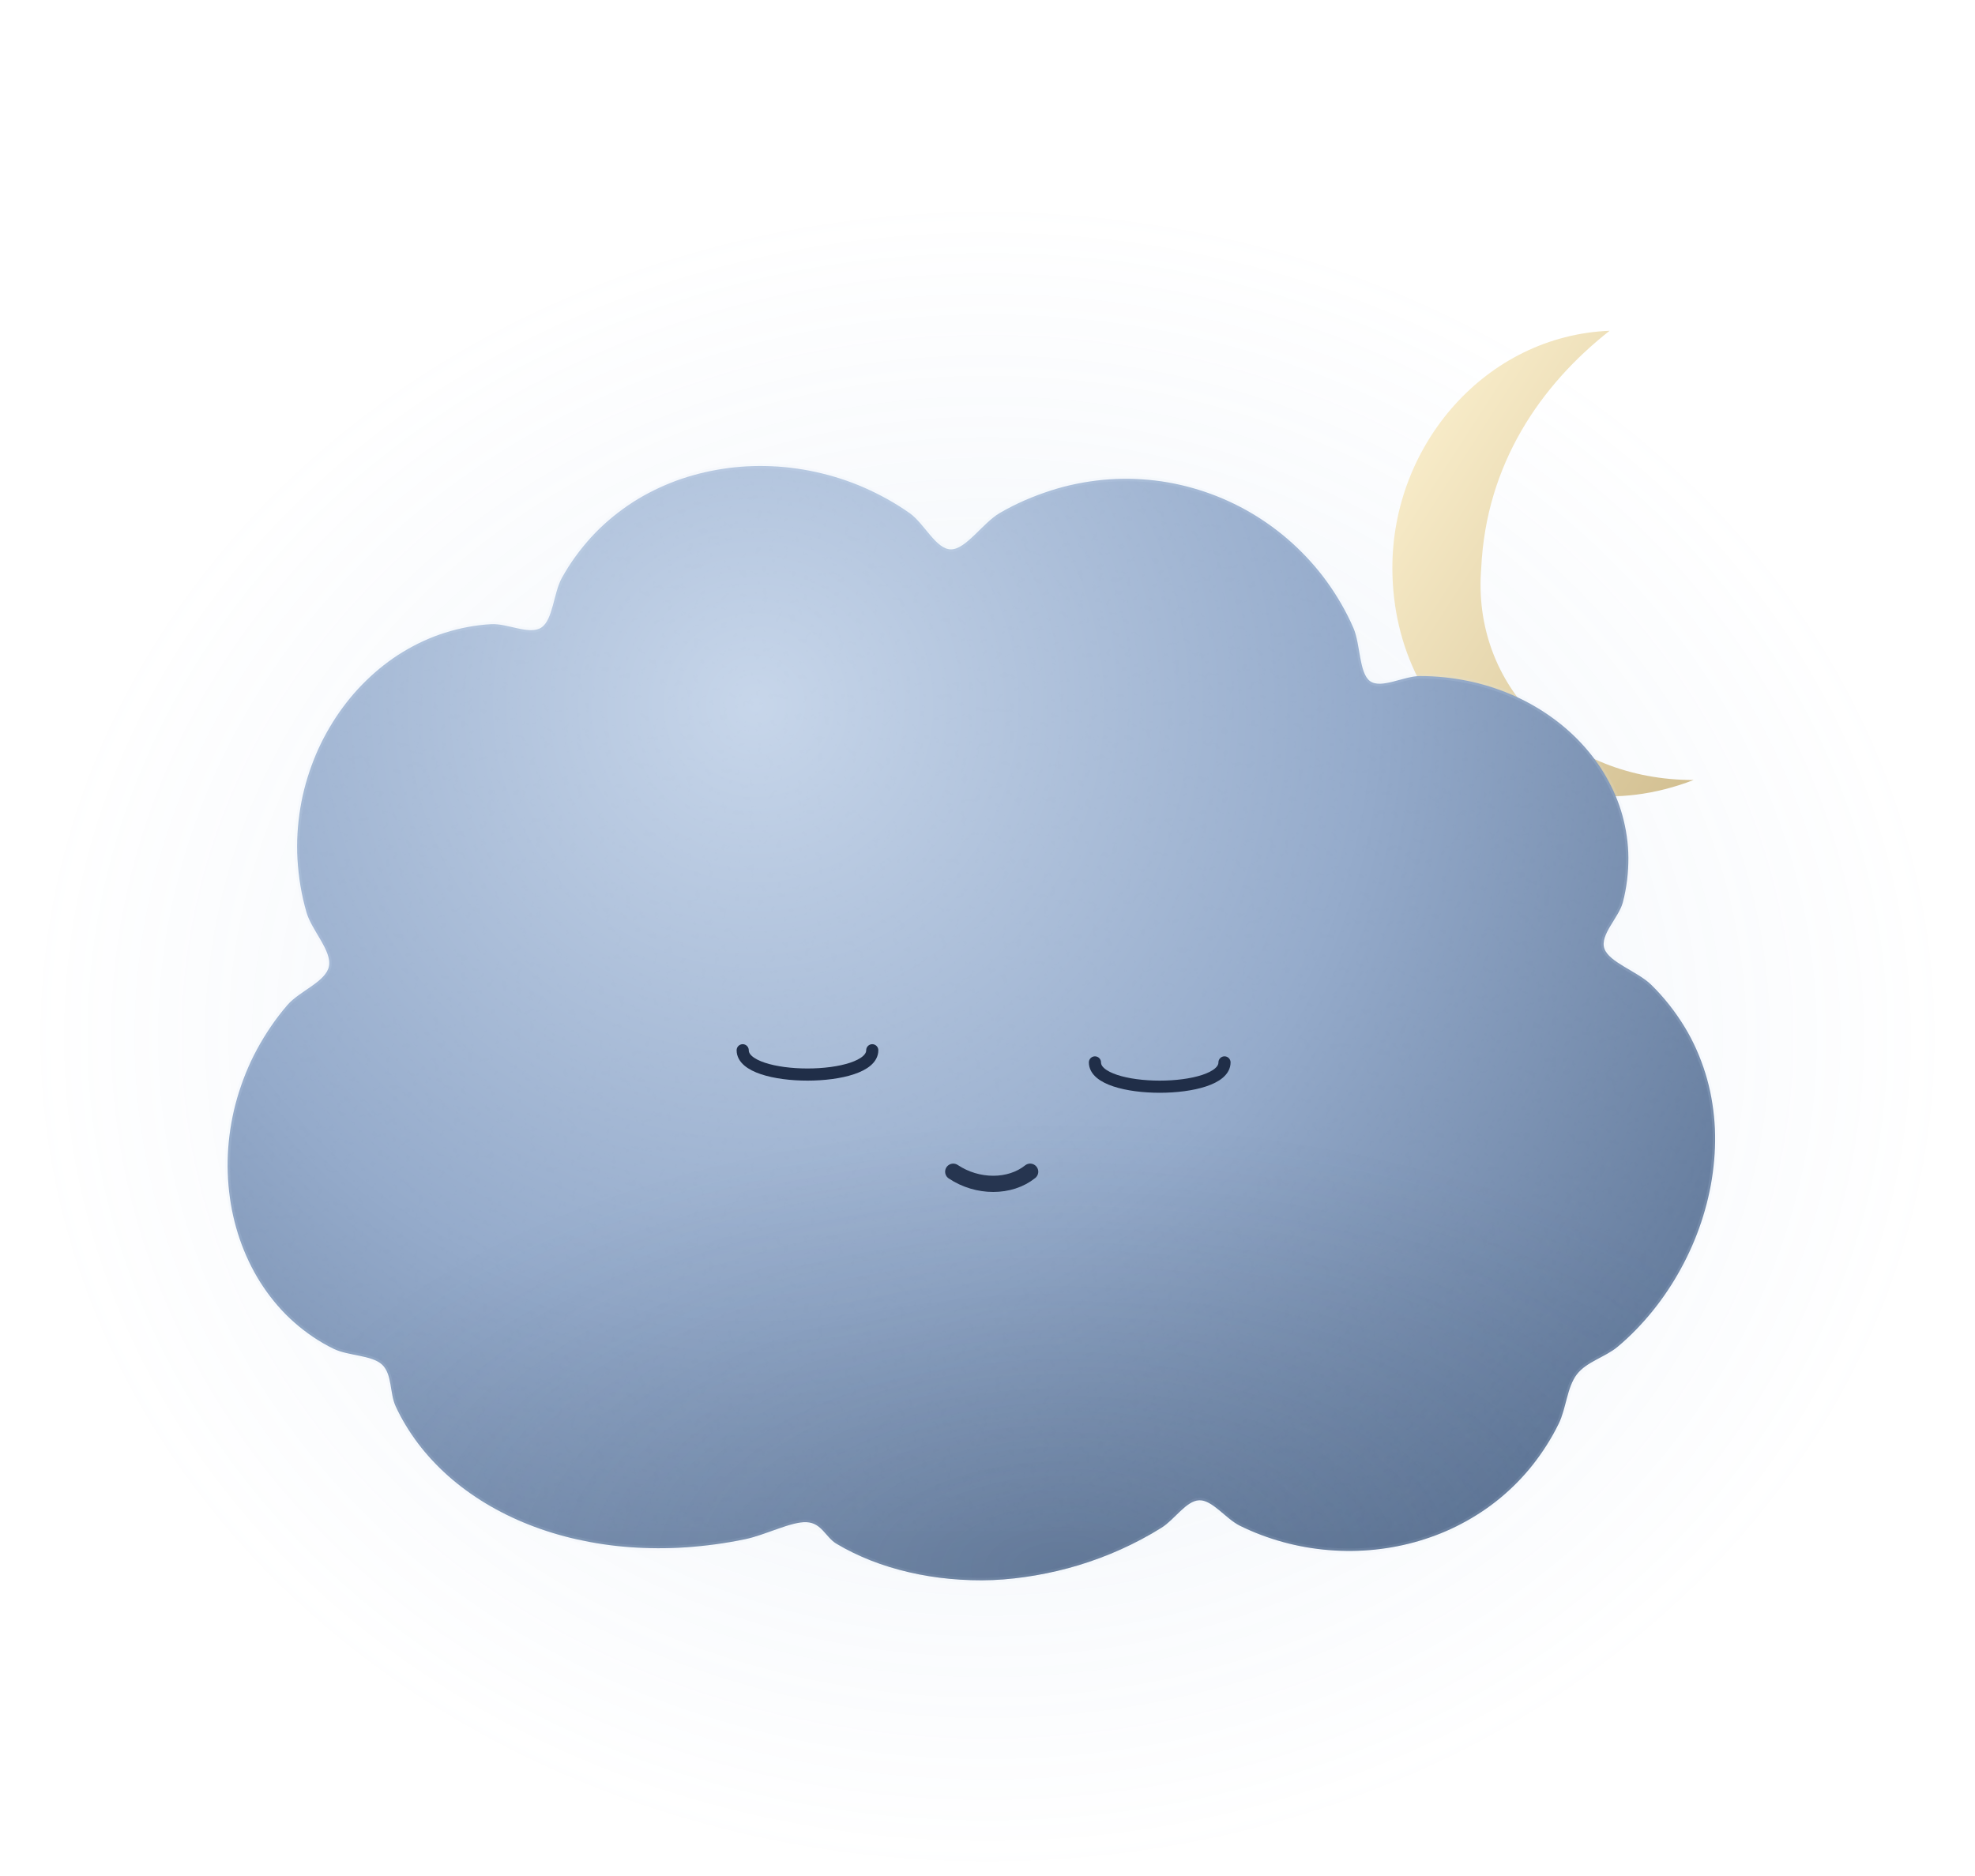
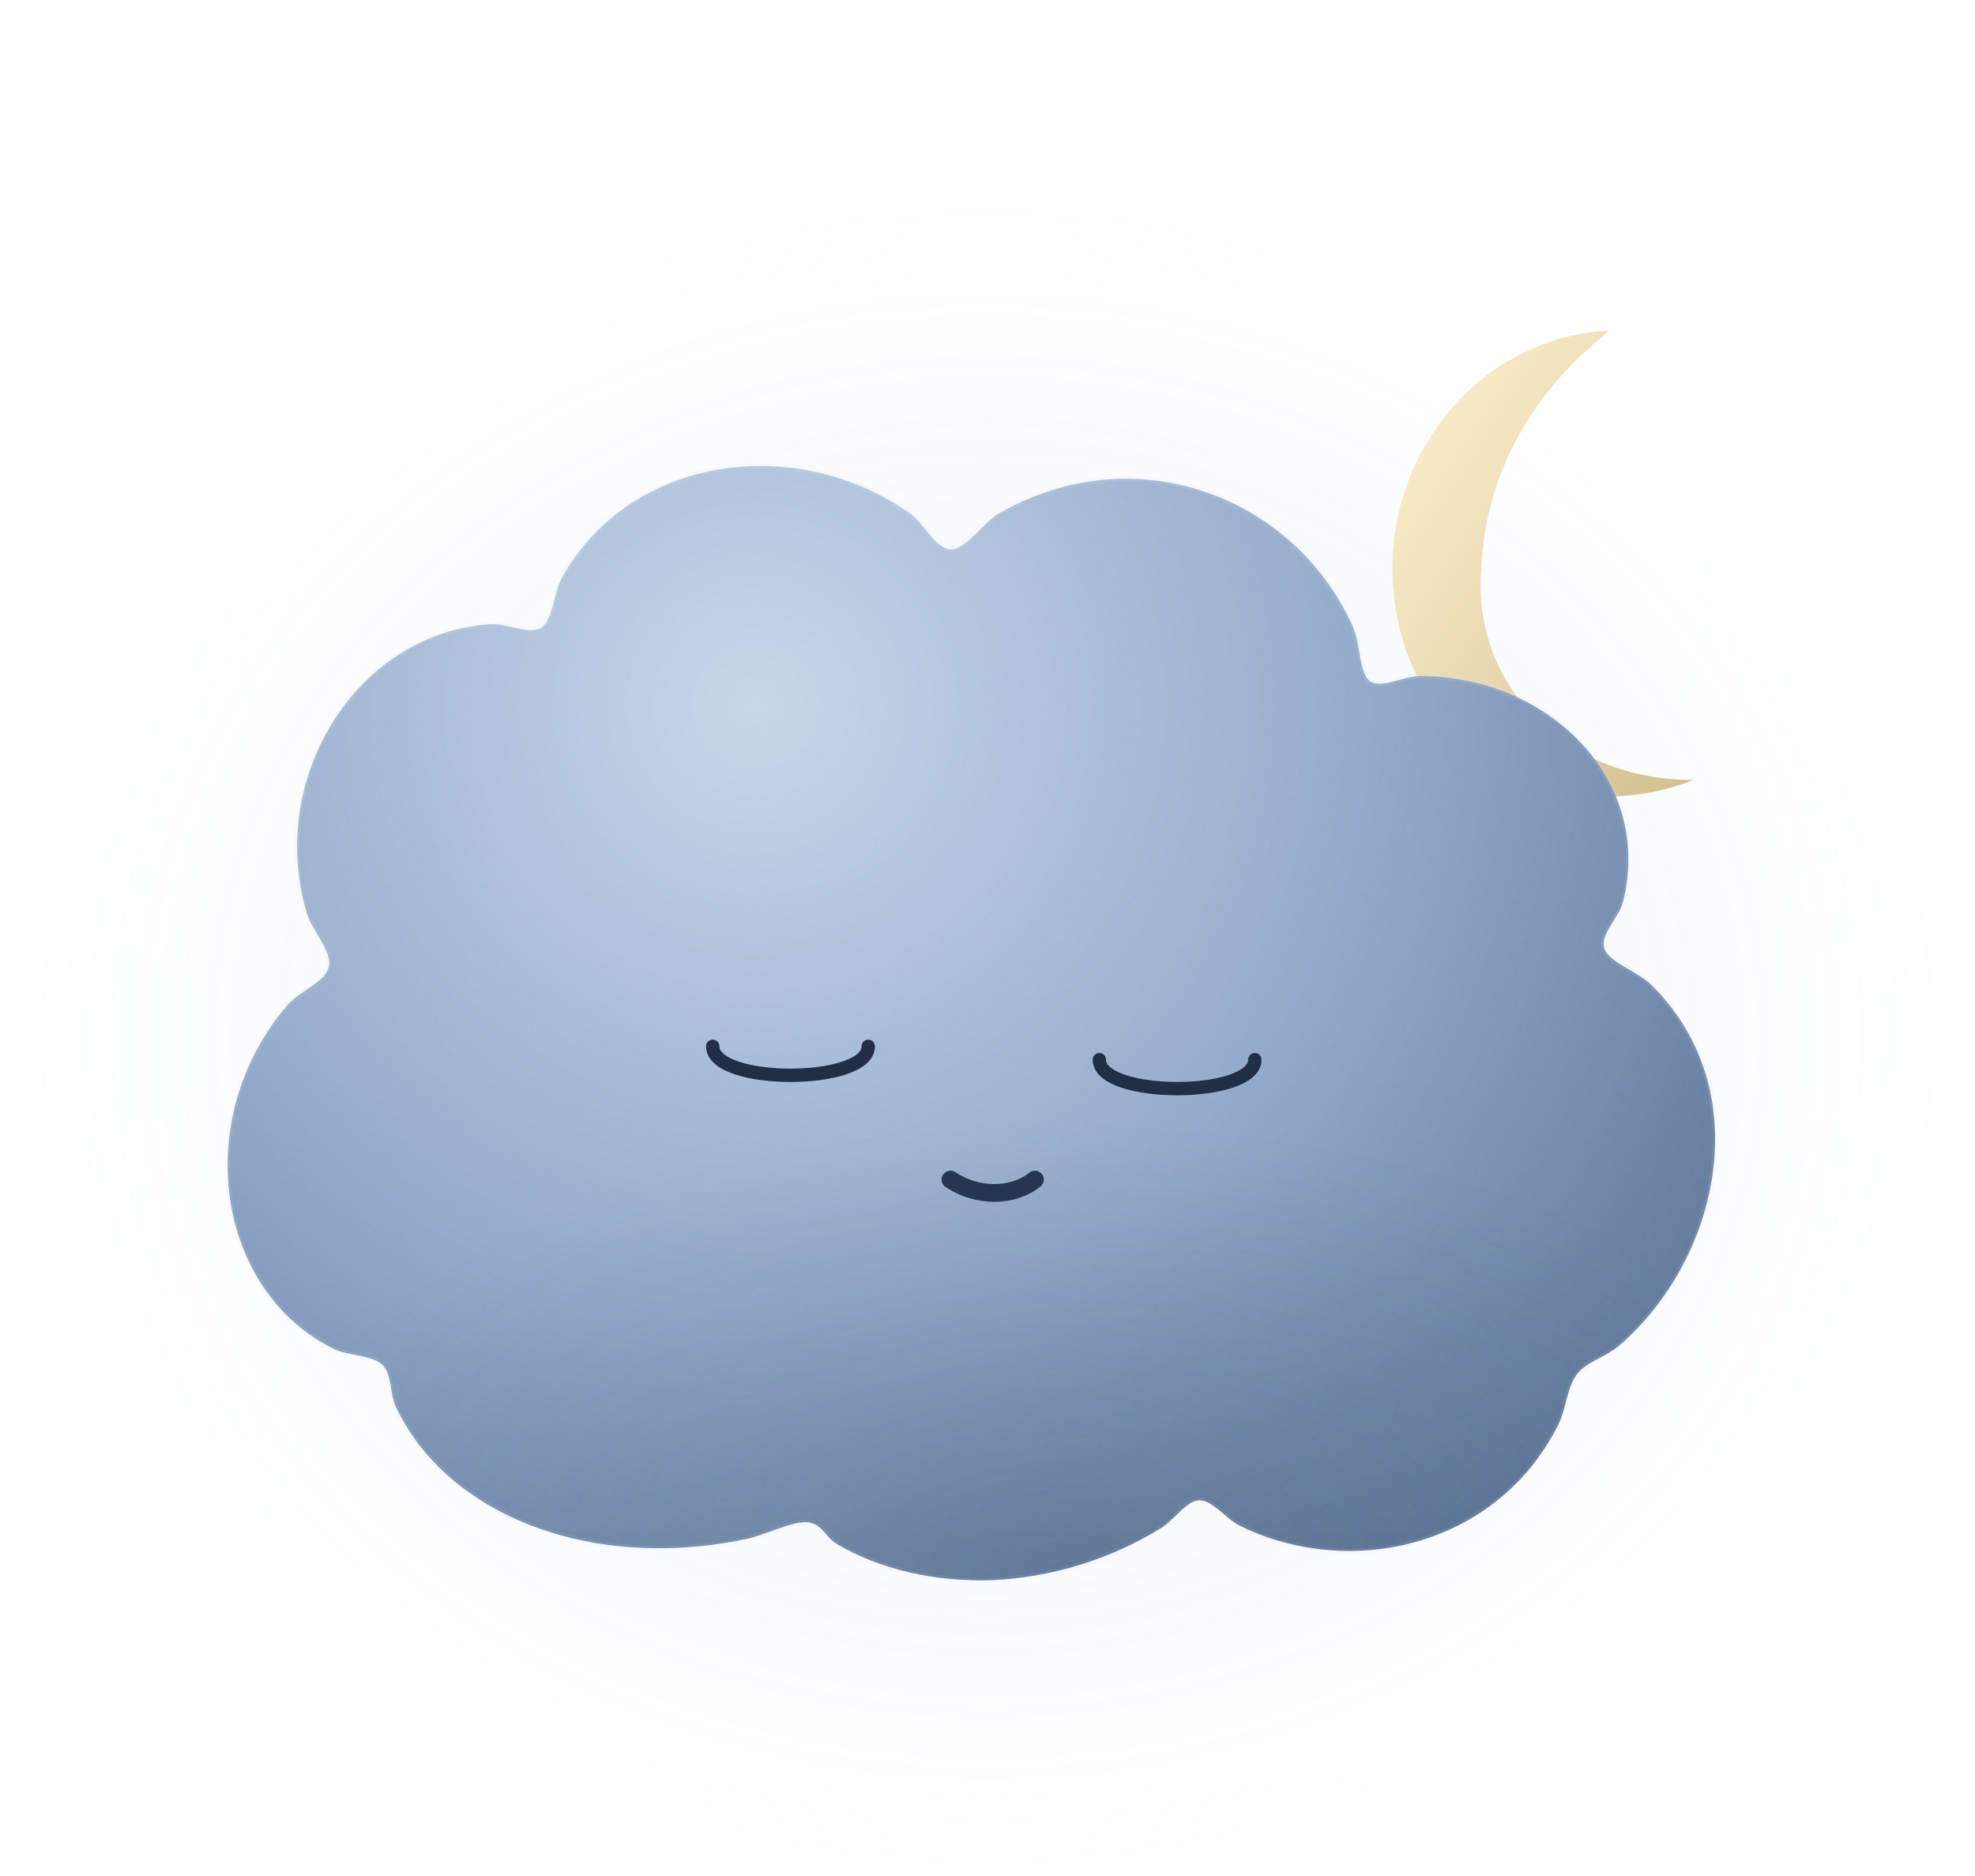
<svg xmlns="http://www.w3.org/2000/svg" viewBox="0 0 400 380" fill="none">
  <defs>
-     <style>.low-light-texture{mix-blend-mode:soft-light}</style>
+     <style>
+       .low-light-texture {
+         mix-blend-mode: soft-light;
+       }
+     </style>
    <radialGradient id="first-body" gradientUnits="userSpaceOnUse" cx="153.06" cy="142.81" r="225">
      <stop stop-color="#c6d5e9" />
      <stop offset=".55" stop-color="#94aaca" />
      <stop offset="1" stop-color="#637a9b" />
    </radialGradient>
    <radialGradient id="first-halo">
      <stop stop-color="#8daeda" stop-opacity=".16" />
      <stop offset="1" stop-color="#8daeda" stop-opacity="0" />
    </radialGradient>
    <linearGradient id="first-moon" x1="0" y1="0" x2="1" y2="1">
      <stop stop-color="#fff4d3" />
      <stop offset="1" stop-color="#d2bf91" />
    </linearGradient>
    <radialGradient id="first-shade">
      <stop stop-color="#233854" stop-opacity=".24" />
      <stop offset="1" stop-color="#233854" stop-opacity="0" />
    </radialGradient>
    <clipPath id="first-clip">
      <path class="low-light-outline" d="M77.36 276.4C75.28 274.48 70.58 274.66 67.62 273.24C64.66 271.81 61.97 269.95 59.59 267.86C57.21 265.77 55.11 263.31 53.34 260.69C51.57 258.07 50.09 255.14 48.96 252.13C47.83 249.12 47.01 245.87 46.56 242.61C46.1 239.34 45.98 235.92 46.22 232.55C46.47 229.18 47.07 225.72 48.04 222.39C49.01 219.06 50.34 215.71 52.04 212.57C53.74 209.43 55.81 206.34 58.24 203.54C60.67 200.74 65.98 198.86 66.62 195.75C67.26 192.64 63.15 188.47 62.09 184.86C61.03 181.24 60.46 177.59 60.25 174.06C60.04 170.53 60.28 167.01 60.83 163.65C61.38 160.3 62.32 157.02 63.53 153.95C64.73 150.88 66.29 147.93 68.06 145.25C69.83 142.57 71.9 140.05 74.16 137.86C76.41 135.66 78.92 133.68 81.58 132.07C84.23 130.46 87.11 129.11 90.1 128.17C93.09 127.23 96.26 126.6 99.52 126.43C102.77 126.25 107.25 128.68 109.63 127.12C112.01 125.55 112.11 120.1 113.8 117.05C115.49 114 117.52 111.25 119.75 108.8C121.98 106.36 124.51 104.22 127.17 102.39C129.84 100.56 132.76 99.04 135.75 97.84C138.75 96.63 141.95 95.74 145.17 95.17C148.39 94.59 151.75 94.33 155.08 94.4C158.41 94.47 161.82 94.86 165.14 95.59C168.46 96.31 171.8 97.36 174.99 98.76C178.18 100.16 181.34 101.89 184.27 103.97C187.21 106.06 189.58 111.29 192.61 111.28C195.63 111.28 199.03 105.95 202.41 103.96C205.78 101.97 209.34 100.48 212.85 99.35C216.36 98.22 219.94 97.53 223.45 97.19C226.97 96.86 230.51 96.93 233.93 97.33C237.35 97.73 240.75 98.52 243.99 99.61C247.22 100.7 250.39 102.14 253.34 103.87C256.29 105.6 259.13 107.67 261.69 109.99C264.25 112.31 266.65 114.94 268.72 117.8C270.79 120.67 272.64 123.82 274.1 127.18C275.56 130.54 275.24 136.34 277.48 137.97C279.73 139.59 284.29 136.95 287.56 136.94C290.83 136.93 294.06 137.28 297.12 137.89C300.17 138.5 303.15 139.44 305.92 140.61C308.68 141.78 311.33 143.25 313.72 144.91C316.12 146.57 318.35 148.49 320.28 150.57C322.22 152.66 323.95 154.97 325.33 157.41C326.72 159.85 327.85 162.48 328.6 165.2C329.34 167.92 329.79 170.81 329.8 173.74C329.81 176.67 329.48 179.73 328.67 182.8C327.86 185.87 323.98 189.37 324.94 192.15C325.89 194.92 331.69 196.8 334.39 199.44C337.1 202.08 339.33 204.98 341.17 207.98C343 210.97 344.39 214.18 345.4 217.42C346.41 220.65 347 224.04 347.25 227.4C347.5 230.76 347.34 234.21 346.89 237.57C346.44 240.94 345.63 244.33 344.55 247.57C343.47 250.81 342.06 254.02 340.42 257.01C338.78 260.01 336.85 262.91 334.72 265.54C332.59 268.17 330.21 270.64 327.65 272.78C325.09 274.93 321.35 275.8 319.36 278.4C317.37 280.99 317.2 285.3 315.7 288.36C314.21 291.42 312.4 294.21 310.41 296.74C308.42 299.26 306.16 301.52 303.77 303.5C301.37 305.48 298.75 307.19 296.04 308.62C293.34 310.06 290.45 311.21 287.52 312.09C284.59 312.97 281.52 313.57 278.46 313.89C275.41 314.21 272.26 314.24 269.17 313.99C266.09 313.74 262.96 313.21 259.94 312.38C256.93 311.56 253.92 310.44 251.08 309.03C248.24 307.61 245.54 303.82 242.9 303.89C240.26 303.96 237.89 307.8 235.25 309.45C232.6 311.11 229.85 312.56 227.06 313.82C224.27 315.08 221.39 316.15 218.51 317.03C215.62 317.91 212.68 318.59 209.77 319.1C206.86 319.6 203.93 319.94 201.03 320.06C198.13 320.18 195.2 320.07 192.37 319.81C189.55 319.55 186.75 319.09 184.08 318.47C181.41 317.85 178.81 317.05 176.36 316.09C173.92 315.12 171.56 313.99 169.4 312.69C167.23 311.4 166.43 308.48 163.36 308.33C160.29 308.17 155.03 310.92 150.96 311.77C146.9 312.62 142.88 313.15 138.98 313.42C135.09 313.69 131.26 313.66 127.57 313.39C123.89 313.13 120.3 312.58 116.89 311.82C113.47 311.06 110.18 310.04 107.09 308.82C103.99 307.6 101.05 306.14 98.33 304.5C95.62 302.86 93.07 301 90.79 298.98C88.52 296.96 86.44 294.73 84.66 292.37C82.88 290.01 81.33 287.47 80.11 284.81C78.9 282.14 79.45 278.33 77.36 276.4Z" />
    </clipPath>
    <filter id="first-velvet" x="0" y="0" width="100%" height="100%">
      <feTurbulence type="fractalNoise" baseFrequency=".72" numOctaves="3" seed="12" />
      <feColorMatrix type="saturate" values="0" />
    </filter>
  </defs>
  <ellipse cx="200" cy="210" rx="197" ry="169" fill="url(#first-halo)" />
  <path class="low-light-moon" d="M326 67C301 68 282 90 282 115C282 148 312 170 343 158C317 158 298 139 300 115C301 94 312 78 326 67Z" fill="url(#first-moon)" transform="translate(0 0)" />
  <path class="low-light-body" d="M77.36 276.4C75.28 274.48 70.58 274.66 67.62 273.24C64.66 271.81 61.97 269.95 59.59 267.86C57.21 265.77 55.11 263.31 53.34 260.69C51.57 258.07 50.09 255.14 48.96 252.13C47.83 249.12 47.01 245.87 46.56 242.61C46.1 239.34 45.98 235.92 46.22 232.55C46.47 229.18 47.07 225.72 48.04 222.39C49.01 219.06 50.34 215.71 52.04 212.57C53.74 209.43 55.81 206.34 58.24 203.54C60.67 200.74 65.98 198.86 66.62 195.75C67.26 192.64 63.15 188.47 62.09 184.86C61.03 181.24 60.46 177.59 60.25 174.06C60.04 170.53 60.28 167.01 60.83 163.65C61.38 160.3 62.32 157.02 63.53 153.95C64.73 150.88 66.29 147.93 68.06 145.25C69.83 142.57 71.9 140.05 74.16 137.86C76.41 135.66 78.92 133.68 81.58 132.07C84.23 130.46 87.11 129.11 90.1 128.17C93.09 127.23 96.26 126.6 99.52 126.43C102.77 126.25 107.25 128.68 109.63 127.12C112.01 125.55 112.11 120.1 113.8 117.05C115.49 114 117.52 111.25 119.75 108.8C121.98 106.36 124.51 104.22 127.17 102.39C129.84 100.56 132.76 99.04 135.75 97.84C138.75 96.63 141.95 95.74 145.17 95.17C148.39 94.59 151.75 94.33 155.08 94.4C158.41 94.47 161.82 94.86 165.14 95.59C168.46 96.31 171.8 97.36 174.99 98.76C178.18 100.16 181.34 101.89 184.27 103.97C187.21 106.06 189.58 111.29 192.61 111.28C195.63 111.28 199.03 105.95 202.41 103.96C205.78 101.97 209.34 100.48 212.85 99.35C216.36 98.22 219.94 97.53 223.45 97.19C226.97 96.86 230.51 96.93 233.93 97.33C237.35 97.73 240.75 98.52 243.99 99.61C247.22 100.7 250.39 102.14 253.34 103.87C256.29 105.6 259.13 107.67 261.69 109.99C264.25 112.31 266.65 114.94 268.72 117.8C270.79 120.67 272.64 123.82 274.1 127.18C275.56 130.54 275.24 136.34 277.48 137.97C279.73 139.59 284.29 136.95 287.56 136.94C290.83 136.93 294.06 137.28 297.12 137.89C300.17 138.5 303.15 139.44 305.92 140.61C308.68 141.78 311.33 143.25 313.72 144.91C316.12 146.57 318.35 148.49 320.28 150.57C322.22 152.66 323.95 154.97 325.33 157.41C326.72 159.85 327.85 162.48 328.6 165.2C329.34 167.92 329.79 170.81 329.8 173.74C329.81 176.67 329.48 179.73 328.67 182.8C327.86 185.87 323.98 189.37 324.94 192.15C325.89 194.92 331.69 196.8 334.39 199.44C337.1 202.08 339.33 204.98 341.17 207.98C343 210.97 344.39 214.18 345.4 217.42C346.41 220.65 347 224.04 347.25 227.4C347.5 230.76 347.34 234.21 346.89 237.57C346.44 240.94 345.63 244.33 344.55 247.57C343.47 250.81 342.06 254.02 340.42 257.01C338.78 260.01 336.85 262.91 334.72 265.54C332.59 268.17 330.21 270.64 327.65 272.78C325.09 274.93 321.35 275.8 319.36 278.4C317.37 280.99 317.2 285.3 315.7 288.36C314.21 291.42 312.4 294.21 310.41 296.74C308.42 299.26 306.16 301.52 303.77 303.5C301.37 305.48 298.75 307.19 296.04 308.62C293.34 310.06 290.45 311.21 287.52 312.09C284.59 312.97 281.52 313.57 278.46 313.89C275.41 314.21 272.26 314.24 269.17 313.99C266.09 313.74 262.96 313.21 259.94 312.38C256.93 311.56 253.92 310.44 251.08 309.03C248.24 307.61 245.54 303.82 242.9 303.89C240.26 303.96 237.89 307.8 235.25 309.45C232.6 311.11 229.85 312.56 227.06 313.82C224.27 315.08 221.39 316.15 218.51 317.03C215.62 317.91 212.68 318.59 209.77 319.1C206.86 319.6 203.93 319.94 201.03 320.06C198.13 320.18 195.2 320.07 192.37 319.81C189.55 319.55 186.75 319.09 184.08 318.47C181.41 317.85 178.81 317.05 176.36 316.09C173.92 315.12 171.56 313.99 169.4 312.69C167.23 311.4 166.43 308.48 163.36 308.33C160.29 308.17 155.03 310.92 150.96 311.77C146.9 312.62 142.88 313.15 138.98 313.42C135.09 313.69 131.26 313.66 127.57 313.39C123.89 313.13 120.3 312.58 116.89 311.82C113.47 311.06 110.18 310.04 107.09 308.82C103.99 307.6 101.05 306.14 98.33 304.5C95.62 302.86 93.07 301 90.79 298.98C88.52 296.96 86.44 294.73 84.66 292.37C82.88 290.01 81.33 287.47 80.11 284.81C78.9 282.14 79.45 278.33 77.36 276.4Z" fill="url(#first-body)" stroke="#d1e1f4" stroke-opacity=".12" stroke-width="1" />
  <g clip-path="url(#first-clip)">
    <g class="low-light-plush">
      <ellipse cx="215" cy="318" rx="168" ry="91" fill="url(#first-shade)" />
    </g>
    <rect x="20" y="90" width="360" height="220" filter="url(#first-velvet)" opacity=".07" class="low-light-texture" />
  </g>
-   <g class="low-light-face" transform="translate(198.8 220.94) rotate(0) scale(.82)">
-     <path class="low-light-eye" d="M-59 -10C-59 -2 -27 -2 -27 -10C-27 -2 -59 -2 -59 -10Z" fill="#202e48" stroke="#202e48" stroke-width="3" stroke-linejoin="round" />
-     <path class="low-light-eye" d="M28 -7C28 1 60 1 60 -7C60 1 28 1 28 -7Z" fill="#202e48" stroke="#202e48" stroke-width="3" stroke-linejoin="round" />
+   <g class="low-light-face" transform="translate(198.8 220.94) rotate(0) scale(0.9)">
+     <path class="low-light-eye" d="M-60.5 -10C-60.5 -1.3 -25.5 -1.3 -25.5 -10C-25.5 -1.3 -60.5 -1.3 -60.5 -10Z" fill="#202e48" stroke="#202e48" stroke-width="3" stroke-linejoin="round" />
+     <path class="low-light-eye" d="M26.5 -7C26.5 1.7 61.5 1.7 61.5 -7C61.5 1.7 26.5 1.7 26.5 -7Z" fill="#202e48" stroke="#202e48" stroke-width="3" stroke-linejoin="round" />
    <path class="low-light-mouth" d="M-7 20C-1 24 7 24 12 20" fill="none" stroke="#263550" stroke-width="4" stroke-linecap="round" />
  </g>
</svg>
